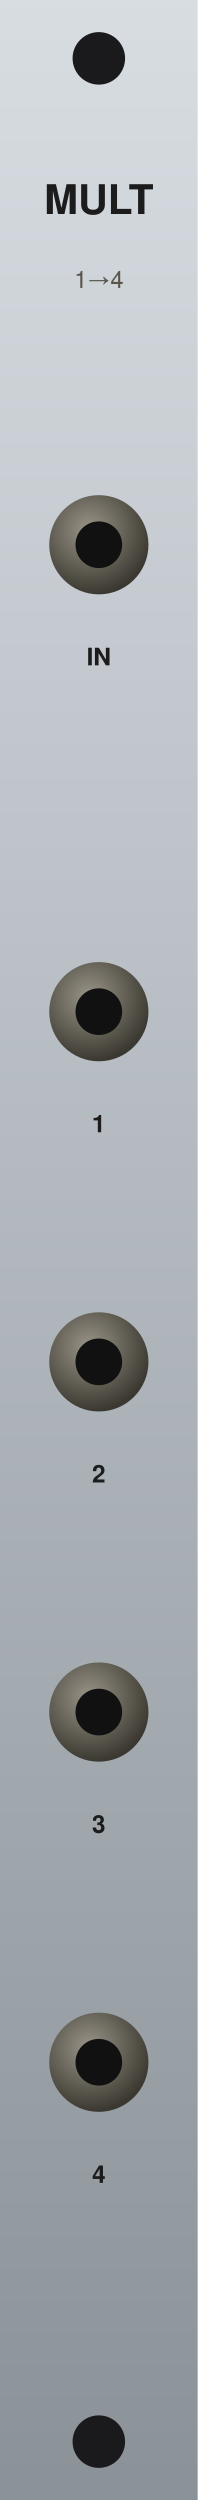
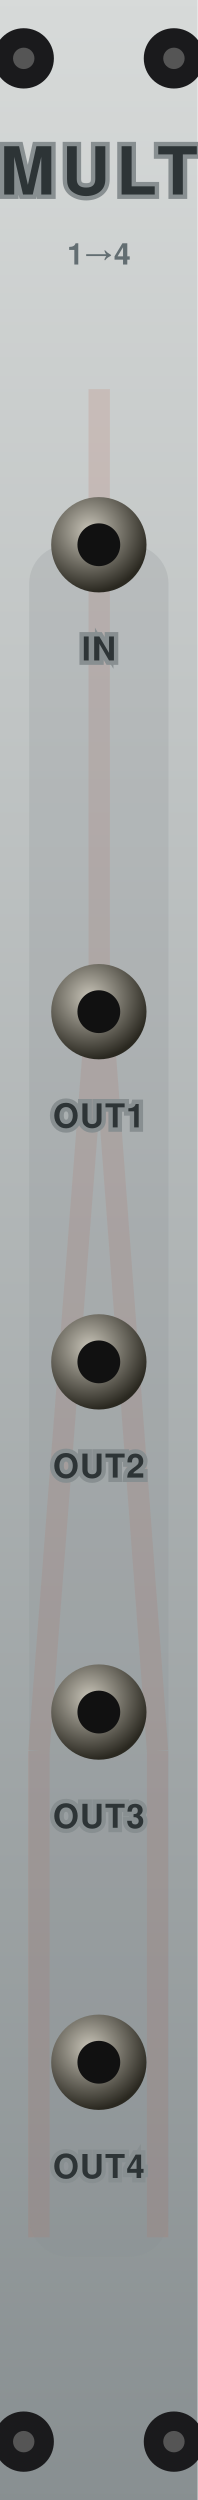
<svg xmlns="http://www.w3.org/2000/svg" width="10.16mm" height="128.5mm" viewBox="0 0 10.16 128.5" preserveAspectRatio="none">
  <defs>
-     <linearGradient id="alu" x1="0" y1="0" x2="0" y2="1">
-       <stop offset="0" stop-color="#d8dde2" />
-       <stop offset="1" stop-color="#8a9298" />
+     <linearGradient id="multalu" x1="0" y1="0" x2="0" y2="1">
+       <stop offset="0" stop-color="#d7dad9" />
+       <stop offset="1" stop-color="#888f91" />
    </linearGradient>
-     <radialGradient id="jackRing" cx="40%" cy="35%" r="65%">
-       <stop offset="0" stop-color="#9a9588" />
-       <stop offset="1" stop-color="#3a3830" />
+     <radialGradient id="multwell" cx="38%" cy="32%" r="70%">
+       <stop offset="0" stop-color="#3a3a42" />
+       <stop offset=".55" stop-color="#141418" />
+       <stop offset="1" stop-color="#050506" />
+     </radialGradient>
+     <radialGradient id="multjack" cx="40%" cy="35%" r="65%">
+       <stop offset="0" stop-color="#c8c4b8" />
+       <stop offset="1" stop-color="#2a2820" />
    </radialGradient>
  </defs>
-   <rect width="10.16" height="128.5" fill="url(#alu)" />
-   <circle cx="5.08" cy="3" r="1.35" fill="#1a1a1c" />
-   <circle cx="5.08" cy="125.5" r="1.35" fill="#1a1a1c" />
-   <text x="5.08" y="11" text-anchor="middle" font-family="Helvetica, Arial, sans-serif" font-size="2.1" font-weight="700" fill="#1c1c1c">MULT</text>
-   <text x="5.08" y="14.8" text-anchor="middle" font-family="Helvetica, Arial, sans-serif" font-size="1.2" fill="#5a564c">1→4</text>
-   <g transform="translate(5.08,28)">
-     <circle r="2.55" fill="url(#jackRing)" />
-     <circle r="1.2" fill="#111" />
+   <rect width="10.16" height="128.5" fill="url(#multalu)" />
+   <g opacity="0.45">
+     <g fill="none" stroke="#b76c59" stroke-width="1.1" opacity=".4">
+       <path d="M5.1 20 V50" />
+       <path d="M5.1 50 L2.0 90 M5.1 50 L8.1 90" />
+       <path d="M2.0 90 V115 M8.1 90 V115" />
+     </g>
  </g>
-   <text x="5.08" y="34.2" text-anchor="middle" font-family="Helvetica, Arial, sans-serif" font-size="1.25" font-weight="700" fill="#1c1c1c">IN</text>
-   <g transform="translate(5.08,52)">
-     <circle r="2.55" fill="url(#jackRing)" />
-     <circle r="1.2" fill="#111" />
-   </g>
-   <text x="5.08" y="58.2" text-anchor="middle" font-family="Helvetica, Arial, sans-serif" font-size="1.25" font-weight="700" fill="#1c1c1c">1</text>
-   <g transform="translate(5.08,70)">
-     <circle r="2.55" fill="url(#jackRing)" />
-     <circle r="1.2" fill="#111" />
-   </g>
-   <text x="5.08" y="76.2" text-anchor="middle" font-family="Helvetica, Arial, sans-serif" font-size="1.25" font-weight="700" fill="#1c1c1c">2</text>
-   <g transform="translate(5.08,88)">
-     <circle r="2.55" fill="url(#jackRing)" />
-     <circle r="1.2" fill="#111" />
-   </g>
-   <text x="5.08" y="94.2" text-anchor="middle" font-family="Helvetica, Arial, sans-serif" font-size="1.25" font-weight="700" fill="#1c1c1c">3</text>
-   <g transform="translate(5.08,106)">
-     <circle r="2.55" fill="url(#jackRing)" />
-     <circle r="1.2" fill="#111" />
-   </g>
-   <text x="5.08" y="112.2" text-anchor="middle" font-family="Helvetica, Arial, sans-serif" font-size="1.25" font-weight="700" fill="#1c1c1c">4</text>
+   <rect x="1.5" y="28" width="7.16" height="88" rx="2" fill="#888f91" opacity=".22" />
+   <circle cx="1.22" cy="3" r="1.55" fill="#1a1a1c" />
+   <circle cx="1.22" cy="3" r=".55" fill="#555" />
+   <circle cx="8.94" cy="3" r="1.55" fill="#1a1a1c" />
+   <circle cx="8.94" cy="3" r=".55" fill="#555" />
+   <circle cx="1.22" cy="125.5" r="1.55" fill="#1a1a1c" />
+   <circle cx="1.22" cy="125.5" r=".55" fill="#555" />
+   <circle cx="8.94" cy="125.5" r="1.55" fill="#1a1a1c" />
+   <circle cx="8.94" cy="125.5" r=".55" fill="#555" />
+   <text x="5.08" y="10" text-anchor="middle" font-family="&quot;Helvetica Neue&quot;, Helvetica, Arial, sans-serif" font-size="3.4" letter-spacing="0.35" font-weight="900" fill="#2d3436" stroke="#888f91" stroke-width="0.45" paint-order="stroke fill">MULT</text>
+   <text x="5.08" y="13.6" text-anchor="middle" font-family="&quot;Helvetica Neue&quot;, Helvetica, Arial, sans-serif" font-size="1.55" font-weight="600" fill="#636e72">1→4</text>
+   <circle cx="5.08" cy="28.00" r="2.45" fill="url(#multjack)" />
+   <circle cx="5.08" cy="28.00" r="1.10" fill="#111" />
+   <text x="5.08" y="33.95" text-anchor="middle" font-family="&quot;Helvetica Neue&quot;, Helvetica, Arial, sans-serif" font-size="1.7" letter-spacing="0.06" font-weight="700" fill="#2d3436" stroke="#888f91" stroke-width="0.45" paint-order="stroke fill">IN</text>
+   <circle cx="5.08" cy="52.00" r="2.45" fill="url(#multjack)" />
+   <circle cx="5.08" cy="52.00" r="1.10" fill="#111" />
+   <text x="5.08" y="57.95" text-anchor="middle" font-family="&quot;Helvetica Neue&quot;, Helvetica, Arial, sans-serif" font-size="1.7" letter-spacing="0.06" font-weight="700" fill="#2d3436" stroke="#888f91" stroke-width="0.45" paint-order="stroke fill">OUT1</text>
+   <circle cx="5.08" cy="70.00" r="2.45" fill="url(#multjack)" />
+   <circle cx="5.08" cy="70.00" r="1.10" fill="#111" />
+   <text x="5.08" y="75.95" text-anchor="middle" font-family="&quot;Helvetica Neue&quot;, Helvetica, Arial, sans-serif" font-size="1.7" letter-spacing="0.06" font-weight="700" fill="#2d3436" stroke="#888f91" stroke-width="0.45" paint-order="stroke fill">OUT2</text>
+   <circle cx="5.08" cy="88.00" r="2.45" fill="url(#multjack)" />
+   <circle cx="5.08" cy="88.00" r="1.10" fill="#111" />
+   <text x="5.08" y="93.95" text-anchor="middle" font-family="&quot;Helvetica Neue&quot;, Helvetica, Arial, sans-serif" font-size="1.7" letter-spacing="0.06" font-weight="700" fill="#2d3436" stroke="#888f91" stroke-width="0.45" paint-order="stroke fill">OUT3</text>
+   <circle cx="5.08" cy="106.00" r="2.45" fill="url(#multjack)" />
+   <circle cx="5.08" cy="106.00" r="1.10" fill="#111" />
+   <text x="5.08" y="111.95" text-anchor="middle" font-family="&quot;Helvetica Neue&quot;, Helvetica, Arial, sans-serif" font-size="1.7" letter-spacing="0.06" font-weight="700" fill="#2d3436" stroke="#888f91" stroke-width="0.45" paint-order="stroke fill">OUT4</text>
</svg>
